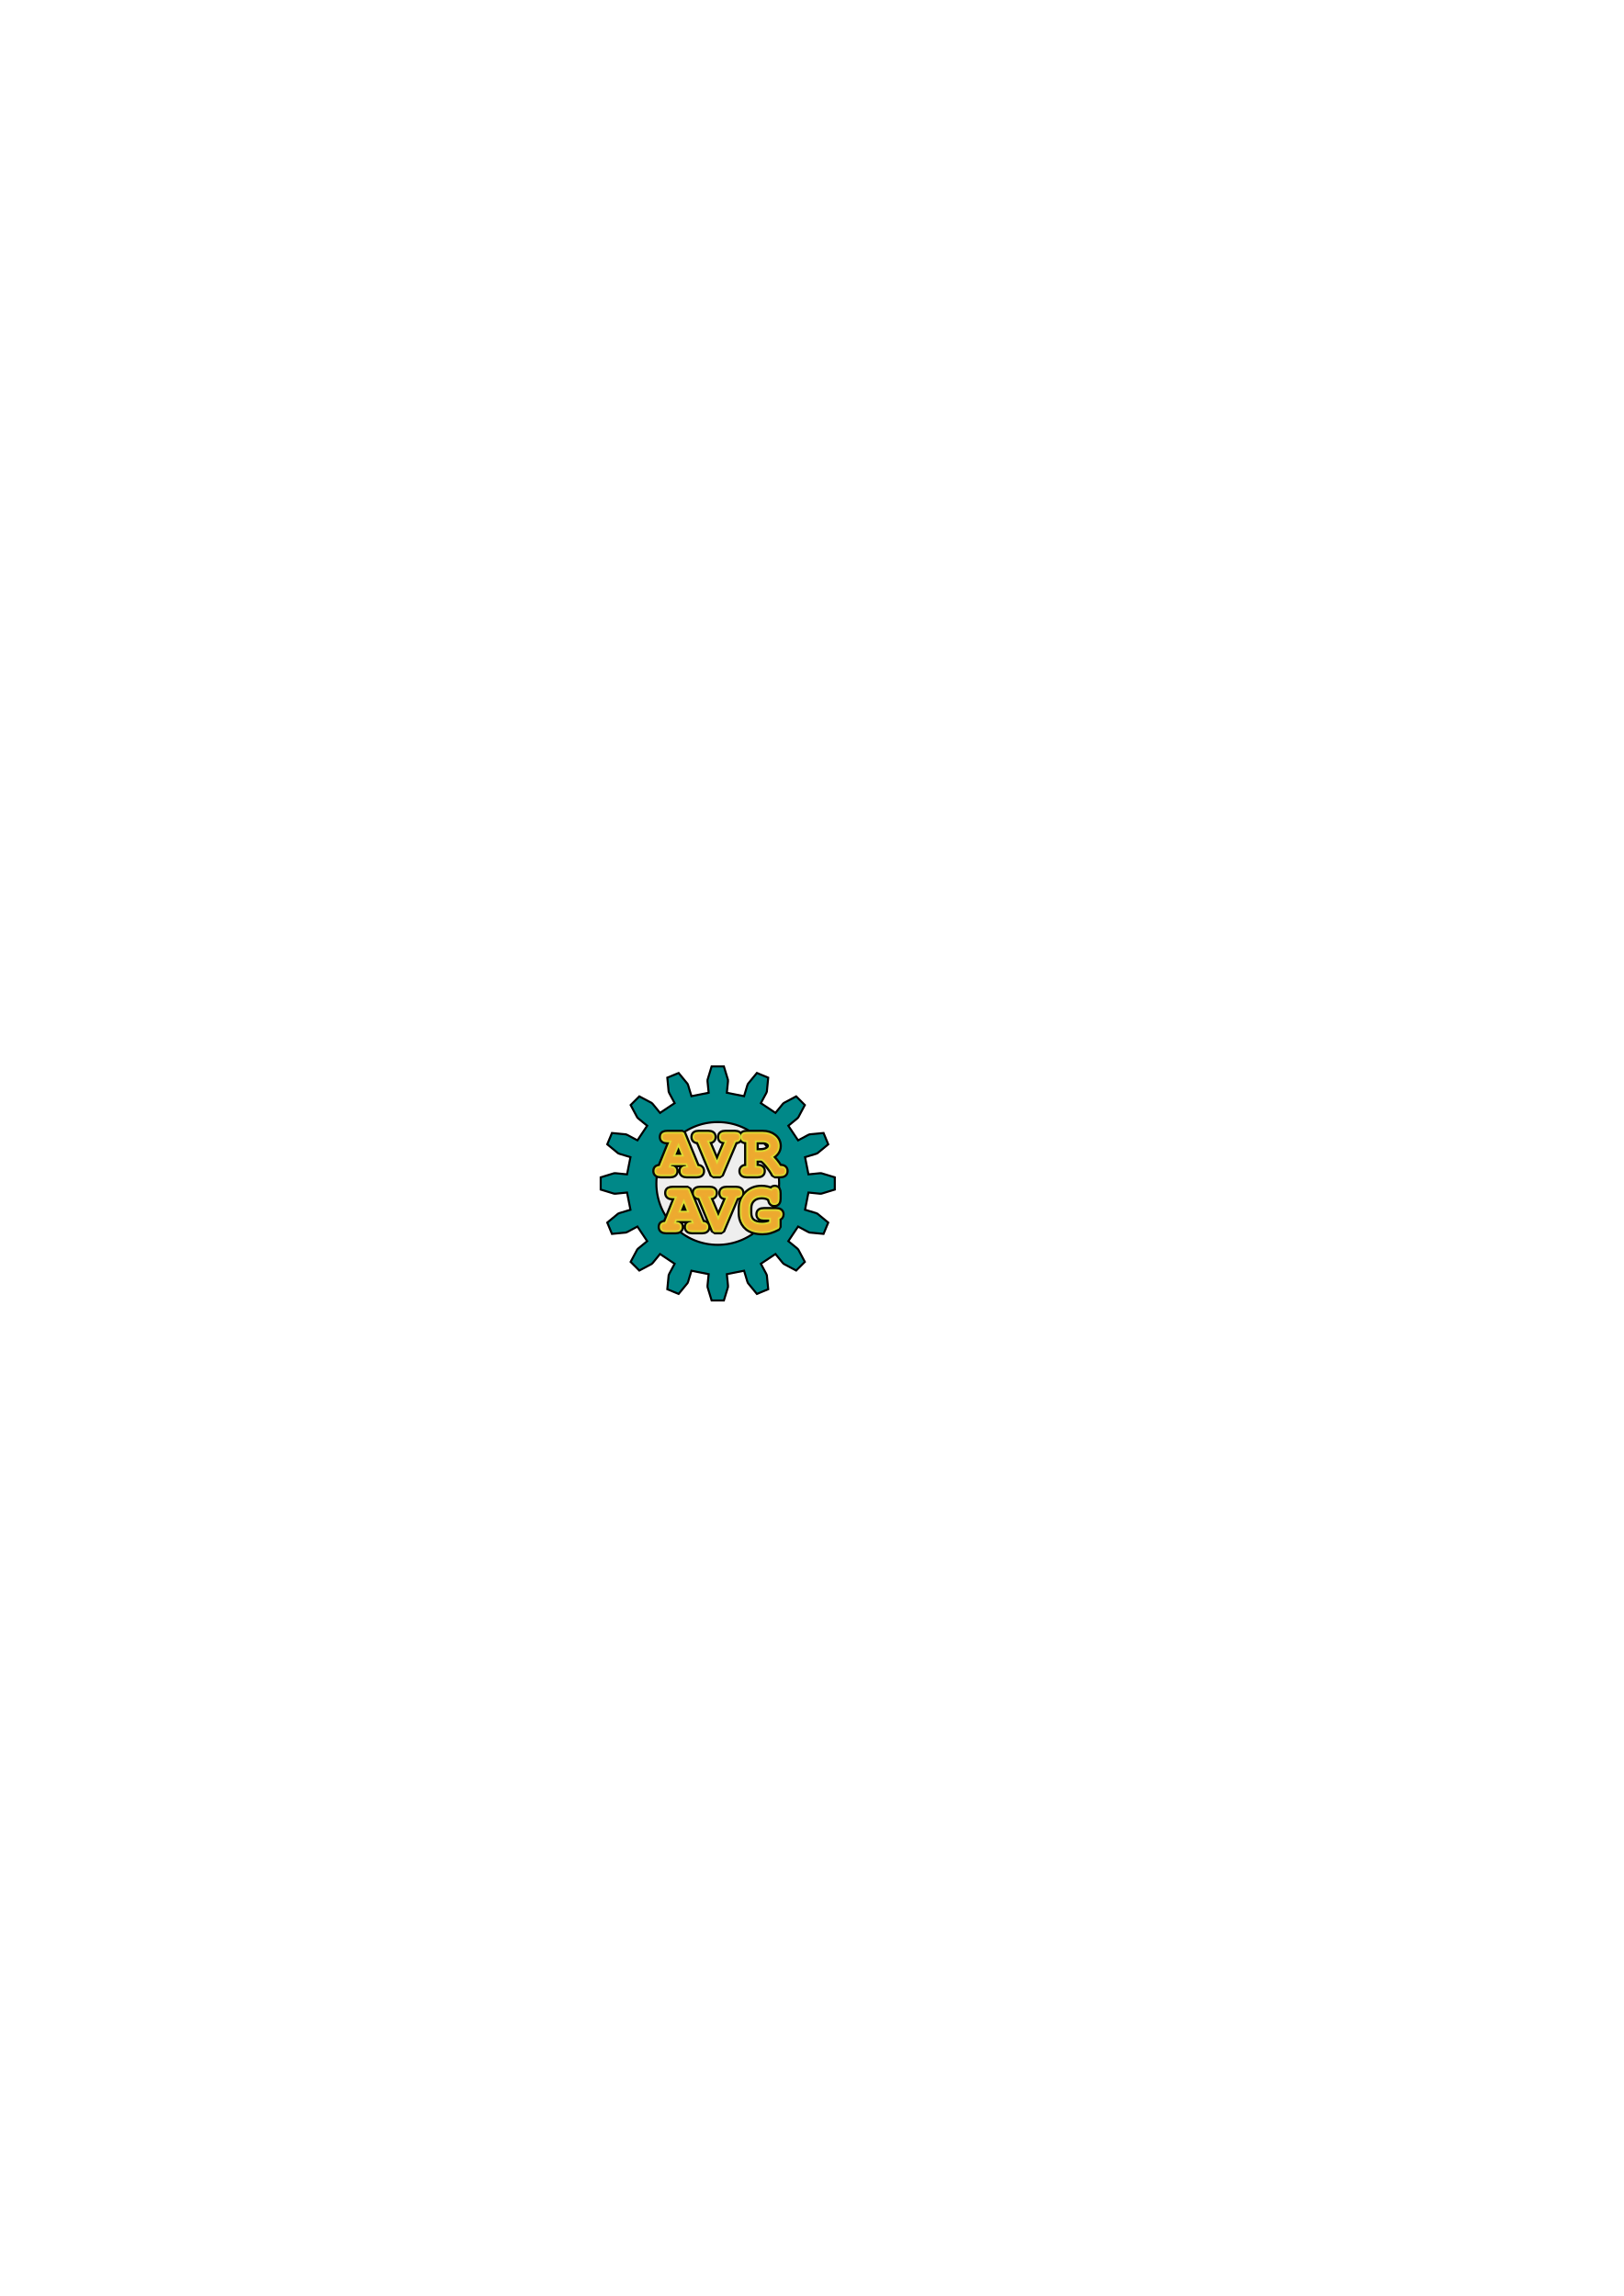
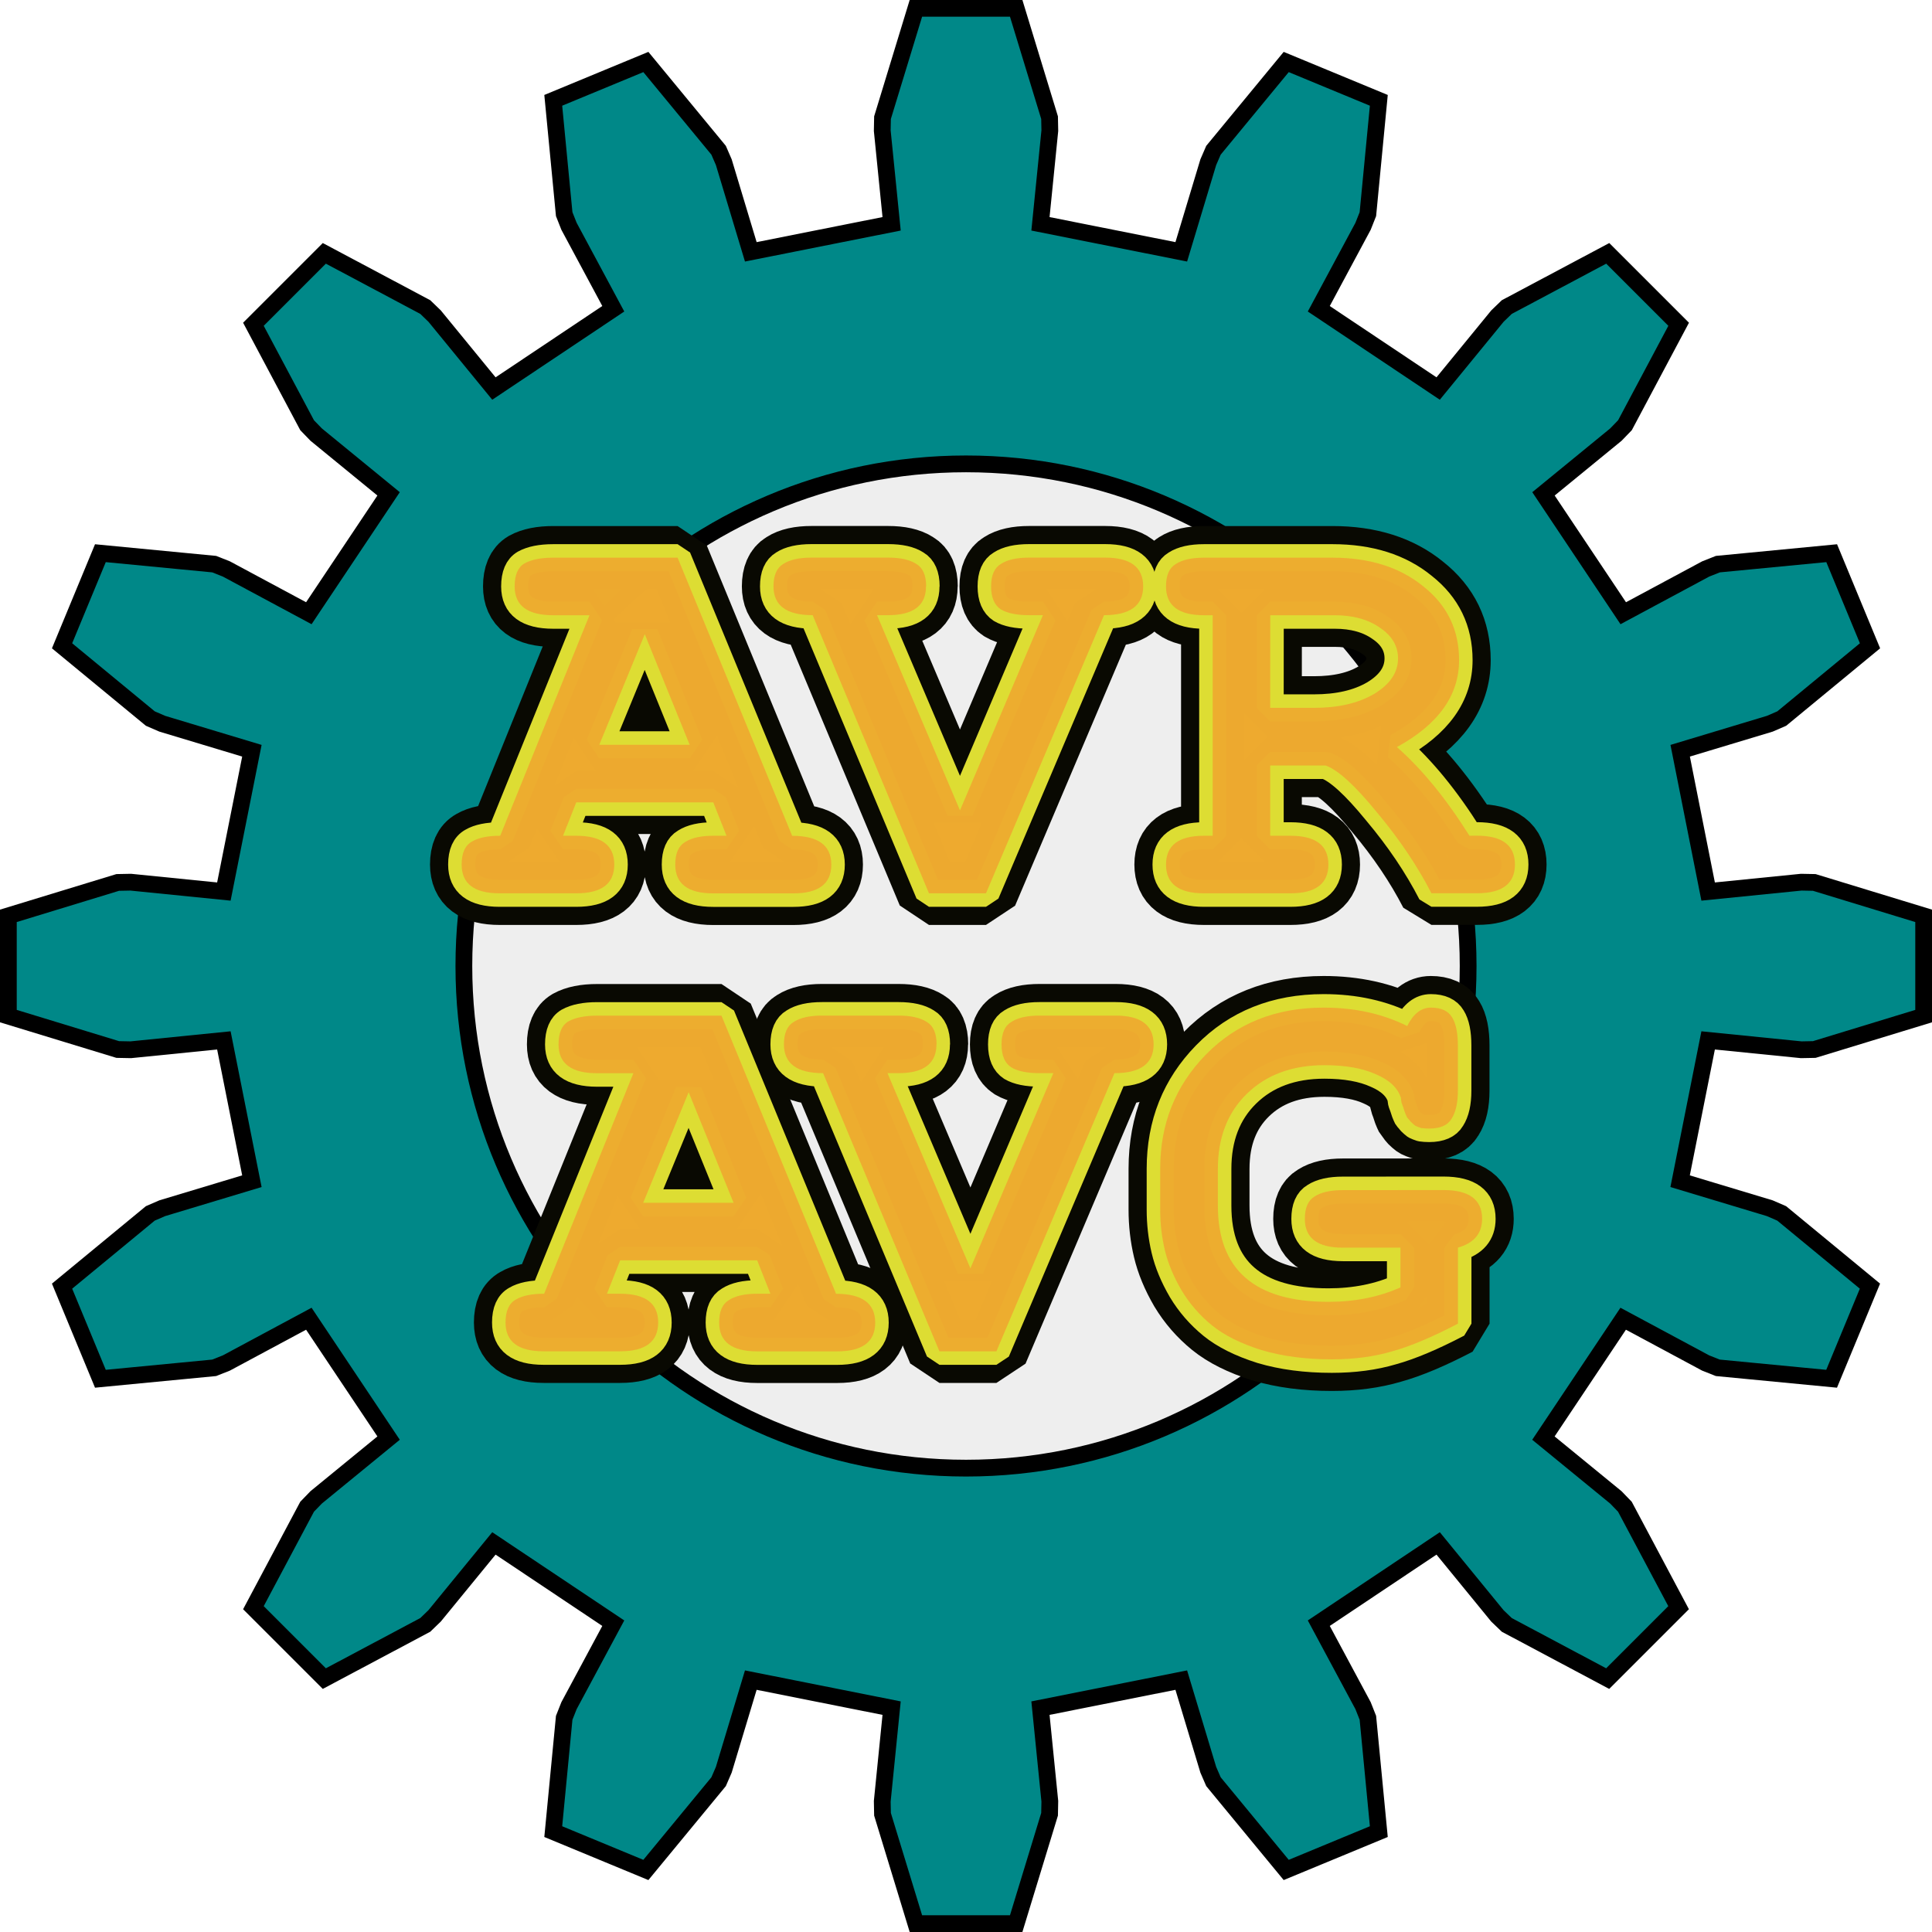
- <svg xmlns="http://www.w3.org/2000/svg" id="svg8" version="1.1" viewBox="0 0 210 297" height="297mm" width="210mm">
+ <svg xmlns="http://www.w3.org/2000/svg" id="svg8" version="1.1" viewBox="0 0 30.542 30.542" height="30.542mm" width="30.542mm">
  <defs id="defs2" />
-   <g id="layer1">
+   <g id="layer1" transform="translate(-77.5582,-137.815)">
    <g id="g1762" transform="translate(92.82928,153.0861)" style="fill:#008888;fill-opacity:1">
      <path id="path1758" style="fill:#008888;fill-opacity:1;fill-rule:evenodd;stroke:#000000;stroke-width:0.265" d="m 11.732,-1.177 1.472,-0.148 0.206,0.004 1.729,0.528 v 1.585 l -1.729,0.528 -0.206,0.004 -1.472,-0.148 -0.443,2.226 1.417,0.427 0.189,0.082 1.395,1.15 -0.606,1.464 -1.799,-0.173 -0.192,-0.076 -1.304,-0.7 -1.261,1.887 1.145,0.937 0.143,0.148 0.849,1.596 -1.121,1.121 L 8.549,10.416 8.4,10.273 7.464,9.128 l -1.887,1.261 0.7,1.304 0.076,0.192 0.173,1.799 -1.464,0.606 -1.15,-1.395 -0.082,-0.189 -0.427,-1.417 -2.226,0.443 0.148,1.472 -0.004,0.206 -0.528,1.729 h -1.585 l -0.528,-1.729 -0.004,-0.206 0.148,-1.472 -2.226,-0.443 -0.427,1.417 -0.082,0.189 -1.15,1.395 -1.464,-0.606 0.173,-1.799 0.076,-0.192 0.7,-1.304 -1.887,-1.261 -0.937,1.145 -0.148,0.143 -1.596,0.849 -1.121,-1.121 0.849,-1.596 0.143,-0.148 1.145,-0.937 -1.261,-1.887 -1.304,0.7 -0.192,0.076 -1.799,0.173 -0.606,-1.464 1.395,-1.15 0.189,-0.082 1.417,-0.427 -0.443,-2.226 -1.472,0.148 -0.206,-0.004 -1.729,-0.528 v -1.585 l 1.729,-0.528 0.206,-0.004 1.472,0.148 0.443,-2.226 -1.417,-0.427 -0.189,-0.082 -1.395,-1.15 0.606,-1.464 1.799,0.173 0.192,0.076 1.304,0.7 1.261,-1.887 -1.145,-0.937 -0.143,-0.148 -0.849,-1.596 1.121,-1.121 1.596,0.849 0.148,0.143 0.937,1.145 1.887,-1.261 -0.7,-1.304 -0.076,-0.192 -0.173,-1.799 1.464,-0.606 1.15,1.395 0.082,0.189 0.427,1.417 2.226,-0.443 -0.148,-1.472 0.004,-0.206 0.528,-1.729 h 1.585 l 0.528,1.729 0.004,0.206 -0.148,1.472 2.226,0.443 0.427,-1.417 0.082,-0.189 1.15,-1.395 1.464,0.606 -0.173,1.799 -0.076,0.192 -0.7,1.304 1.887,1.261 0.937,-1.145 0.148,-0.143 1.596,-0.849 1.121,1.121 -0.849,1.596 -0.143,0.148 -1.145,0.937 1.261,1.887 1.304,-0.7 0.192,-0.076 1.799,-0.173 0.606,1.464 -1.395,1.15 -0.189,0.082 -1.417,0.427 z" />
      <circle id="path1760" style="fill:#eeeeee;fill-opacity:1;fill-rule:nonzero;stroke:#000000;stroke-width:0.265" cx="0" cy="0" r="7.938" />
    </g>
  </g>
-   <g id="g1976">
+   <g id="g1976" transform="translate(-77.5582,-137.815)">
    <g id="g1968" style="font-style:normal;font-variant:normal;font-weight:normal;font-stretch:normal;font-size:9.103px;line-height:150%;font-family:serif;-inkscape-font-specification:'serif, Normal';font-variant-ligatures:normal;font-variant-caps:normal;font-variant-numeric:normal;font-feature-settings:normal;text-align:start;letter-spacing:0px;word-spacing:0px;writing-mode:lr-tb;text-anchor:start;fill:#000000;fill-opacity:1;stroke:none;stroke-width:0.427px;stroke-linecap:butt;stroke-linejoin:miter;stroke-opacity:1" aria-label="AVR AVG">
      <path id="path1956" style="font-style:normal;font-variant:normal;font-weight:bold;font-stretch:normal;font-size:9.103px;font-family:FreeMono;-inkscape-font-specification:'FreeMono, Bold';font-variant-ligatures:normal;font-variant-caps:normal;font-variant-numeric:normal;font-feature-settings:normal;text-align:start;writing-mode:lr-tb;text-anchor:start;fill:#eeaa2f;fill-opacity:0.941;stroke:#090902;stroke-width:1;stroke-linecap:round;stroke-linejoin:bevel;stroke-miterlimit:3;stroke-dasharray:none;stroke-opacity:1;paint-order:stroke fill markers" d="m 88.233,151.482 q 0,-0.264 0.155,-0.355 0.155,-0.1 0.446,-0.1 h 0.209 l -0.209,-0.528 h -2.166 l -0.209,0.528 h 0.209 q 0.601,0 0.601,0.455 0,0.455 -0.601,0.455 H 85.457 q -0.601,0 -0.601,-0.455 0,-0.273 0.164,-0.364 0.155,-0.091 0.446,-0.091 l 1.411,-3.486 h -0.573 q -0.61,0 -0.61,-0.455 0,-0.273 0.155,-0.364 0.164,-0.091 0.455,-0.091 h 1.966 l 1.811,4.397 q 0.619,0 0.619,0.455 0,0.455 -0.601,0.455 h -1.265 q -0.601,0 -0.601,-0.455 z m 0.228,-1.893 -0.71,-1.748 -0.719,1.748 z" />
      <path id="path1958" style="font-style:normal;font-variant:normal;font-weight:bold;font-stretch:normal;font-size:9.103px;font-family:FreeMono;-inkscape-font-specification:'FreeMono, Bold';font-variant-ligatures:normal;font-variant-caps:normal;font-variant-numeric:normal;font-feature-settings:normal;text-align:start;writing-mode:lr-tb;text-anchor:start;fill:#eeaa2f;fill-opacity:0.941;stroke:#090902;stroke-width:1;stroke-linecap:round;stroke-linejoin:bevel;stroke-miterlimit:3;stroke-dasharray:none;stroke-opacity:1;paint-order:stroke fill markers" d="m 92.197,147.085 c 0,0.303 -0.2,0.455 -0.601,0.455 h -0.173 l 1.311,3.086 1.311,-3.086 h -0.218 c -0.194,0 -0.343,-0.03 -0.446,-0.091 -0.103,-0.067 -0.155,-0.188 -0.155,-0.364 0,-0.176 0.052,-0.294 0.155,-0.355 0.103,-0.067 0.252,-0.1 0.446,-0.1 h 1.202 c 0.401,0 0.601,0.152 0.601,0.455 0,0.303 -0.206,0.455 -0.619,0.455 l -1.866,4.397 h -0.901 l -1.839,-4.397 c -0.413,0 -0.619,-0.152 -0.619,-0.455 0,-0.176 0.052,-0.294 0.155,-0.355 0.103,-0.067 0.252,-0.1 0.446,-0.1 h 1.211 c 0.194,0 0.343,0.033 0.446,0.1 0.103,0.061 0.155,0.179 0.155,0.355 z" />
      <path id="path1960" style="font-style:normal;font-variant:normal;font-weight:bold;font-stretch:normal;font-size:9.103px;font-family:FreeMono;-inkscape-font-specification:'FreeMono, Bold';font-variant-ligatures:normal;font-variant-caps:normal;font-variant-numeric:normal;font-feature-settings:normal;text-align:start;writing-mode:lr-tb;text-anchor:start;fill:#eeaa2f;fill-opacity:0.941;stroke:#090902;stroke-width:1;stroke-linecap:round;stroke-linejoin:bevel;stroke-miterlimit:3;stroke-dasharray:none;stroke-opacity:1;paint-order:stroke fill markers" d="m 100.906,151.026 q 0.601,0 0.601,0.455 0,0.455 -0.601,0.455 h -0.719 q -0.337,-0.655 -0.865,-1.283 -0.519,-0.637 -0.81,-0.737 h -0.874 v 1.111 h 0.319 q 0.601,0 0.601,0.455 0,0.455 -0.601,0.455 h -1.365 q -0.601,0 -0.601,-0.455 0,-0.455 0.601,-0.455 h 0.137 v -3.486 h -0.137 q -0.601,0 -0.601,-0.455 0,-0.264 0.155,-0.355 0.155,-0.1 0.446,-0.1 h 2.03 q 0.883,0 1.438,0.455 0.564,0.446 0.564,1.165 0,0.837 -0.983,1.374 0.592,0.519 1.147,1.402 z m -3.268,-2.021 h 0.692 q 0.573,0 0.947,-0.218 0.382,-0.228 0.382,-0.564 0,-0.291 -0.282,-0.482 -0.282,-0.2 -0.719,-0.2 h -1.019 z" />
      <path id="path1962" style="font-style:normal;font-variant:normal;font-weight:bold;font-stretch:normal;font-size:9.103px;font-family:FreeMono;-inkscape-font-specification:'FreeMono, Bold';font-variant-ligatures:normal;font-variant-caps:normal;font-variant-numeric:normal;font-feature-settings:normal;text-align:start;writing-mode:lr-tb;text-anchor:start;fill:#eeaa2f;fill-opacity:0.941;stroke:#090902;stroke-width:1;stroke-linecap:round;stroke-linejoin:bevel;stroke-miterlimit:3;stroke-dasharray:none;stroke-opacity:1;paint-order:stroke fill markers" d="m 88.927,158.722 q 0,-0.264 0.155,-0.355 0.155,-0.1 0.446,-0.1 h 0.209 l -0.209,-0.528 H 87.362 l -0.209,0.528 h 0.209 q 0.601,0 0.601,0.455 0,0.455 -0.601,0.455 h -1.211 q -0.601,0 -0.601,-0.455 0,-0.273 0.164,-0.364 0.155,-0.091 0.446,-0.091 l 1.411,-3.486 h -0.573 q -0.61,0 -0.61,-0.455 0,-0.273 0.155,-0.364 0.164,-0.091 0.455,-0.091 h 1.966 l 1.811,4.397 q 0.619,0 0.619,0.455 0,0.455 -0.601,0.455 h -1.265 q -0.601,0 -0.601,-0.455 z m 0.228,-1.893 -0.71,-1.748 -0.719,1.748 z" />
      <path id="path1964" style="font-style:normal;font-variant:normal;font-weight:bold;font-stretch:normal;font-size:9.103px;font-family:FreeMono;-inkscape-font-specification:'FreeMono, Bold';font-variant-ligatures:normal;font-variant-caps:normal;font-variant-numeric:normal;font-feature-settings:normal;text-align:start;writing-mode:lr-tb;text-anchor:start;fill:#eeaa2f;fill-opacity:0.941;stroke:#090902;stroke-width:1;stroke-linecap:round;stroke-linejoin:bevel;stroke-miterlimit:3;stroke-dasharray:none;stroke-opacity:1;paint-order:stroke fill markers" d="m 92.362,154.325 q 0,0.455 -0.601,0.455 h -0.173 l 1.311,3.086 1.311,-3.086 h -0.218 q -0.291,0 -0.446,-0.091 -0.155,-0.1 -0.155,-0.364 0,-0.264 0.155,-0.355 0.155,-0.1 0.446,-0.1 h 1.202 q 0.601,0 0.601,0.455 0,0.455 -0.619,0.455 l -1.866,4.397 h -0.901 l -1.839,-4.397 q -0.619,0 -0.619,-0.455 0,-0.264 0.155,-0.355 0.155,-0.1 0.446,-0.1 h 1.211 q 0.291,0 0.446,0.1 0.155,0.091 0.155,0.355 z" />
      <path id="path1966" style="font-style:normal;font-variant:normal;font-weight:bold;font-stretch:normal;font-size:9.103px;font-family:FreeMono;-inkscape-font-specification:'FreeMono, Bold';font-variant-ligatures:normal;font-variant-caps:normal;font-variant-numeric:normal;font-feature-settings:normal;text-align:start;writing-mode:lr-tb;text-anchor:start;fill:#eeaa2f;fill-opacity:0.941;stroke:#090902;stroke-width:1;stroke-linecap:round;stroke-linejoin:bevel;stroke-miterlimit:3;stroke-dasharray:none;stroke-opacity:1;paint-order:stroke fill markers" d="m 100.378,156.628 q 0.61,0 0.61,0.455 0,0.346 -0.382,0.455 v 1.202 q -0.61,0.319 -1.038,0.437 -0.428,0.127 -0.956,0.127 -0.619,0 -1.111,-0.146 -0.492,-0.155 -0.783,-0.391 -0.291,-0.237 -0.482,-0.555 -0.191,-0.328 -0.264,-0.637 -0.073,-0.309 -0.073,-0.637 v -0.646 q 0,-1.065 0.719,-1.802 0.728,-0.746 1.866,-0.746 0.737,0 1.32,0.291 0.146,-0.291 0.373,-0.291 0.246,0 0.337,0.155 0.091,0.146 0.091,0.446 v 0.71 q 0,0.291 -0.1,0.446 -0.091,0.155 -0.355,0.155 -0.064,0 -0.127,-0.009 -0.055,-0.018 -0.091,-0.036 -0.036,-0.027 -0.073,-0.064 -0.027,-0.036 -0.055,-0.064 -0.018,-0.036 -0.036,-0.082 -0.018,-0.055 -0.027,-0.082 -0.009,-0.027 -0.027,-0.073 -0.009,-0.055 -0.009,-0.073 -0.073,-0.237 -0.391,-0.373 -0.319,-0.146 -0.819,-0.146 -0.765,0 -1.229,0.455 -0.455,0.446 -0.455,1.183 v 0.583 q 0,1.52 1.748,1.52 0.628,0 1.138,-0.228 v -0.628 h -0.91 q -0.601,0 -0.601,-0.455 0,-0.264 0.155,-0.355 0.155,-0.1 0.446,-0.1 z" />
    </g>
  </g>
-   <g id="layer2">
+   <g id="layer2" transform="translate(-77.5582,-137.815)">
    <g aria-label="AVR AVG" style="font-style:normal;font-variant:normal;font-weight:normal;font-stretch:normal;font-size:9.103px;line-height:150%;font-family:serif;-inkscape-font-specification:'serif, Normal';font-variant-ligatures:normal;font-variant-caps:normal;font-variant-numeric:normal;font-feature-settings:normal;text-align:start;letter-spacing:0px;word-spacing:0px;writing-mode:lr-tb;text-anchor:start;fill:#000000;fill-opacity:1;stroke:none;stroke-width:0.427px;stroke-linecap:butt;stroke-linejoin:miter;stroke-opacity:1" id="text1810">
-       <path d="m 88.233,151.482 q 0,-0.264 0.155,-0.355 0.155,-0.1 0.446,-0.1 h 0.209 l -0.209,-0.528 h -2.166 l -0.209,0.528 h 0.209 q 0.601,0 0.601,0.455 0,0.455 -0.601,0.455 H 85.457 q -0.601,0 -0.601,-0.455 0,-0.273 0.164,-0.364 0.155,-0.091 0.446,-0.091 l 1.411,-3.486 h -0.573 q -0.61,0 -0.61,-0.455 0,-0.273 0.155,-0.364 0.164,-0.091 0.455,-0.091 h 1.966 l 1.811,4.397 q 0.619,0 0.619,0.455 0,0.455 -0.601,0.455 h -1.265 q -0.601,0 -0.601,-0.455 z m 0.228,-1.893 -0.71,-1.748 -0.719,1.748 z" style="font-style:normal;font-variant:normal;font-weight:bold;font-stretch:normal;font-size:9.103px;font-family:FreeMono;-inkscape-font-specification:'FreeMono, Bold';font-variant-ligatures:normal;font-variant-caps:normal;font-variant-numeric:normal;font-feature-settings:normal;text-align:start;writing-mode:lr-tb;text-anchor:start;fill:#eeaa2f;fill-opacity:0.941;stroke:#dddd33;stroke-width:0.427;stroke-opacity:1;stroke-miterlimit:3;stroke-dasharray:none;stroke-linejoin:bevel;stroke-linecap:round;paint-order:stroke fill markers" id="path1847" />
+       <path d="m 88.233,151.482 q 0,-0.264 0.155,-0.355 0.155,-0.1 0.446,-0.1 h 0.209 l -0.209,-0.528 h -2.166 l -0.209,0.528 h 0.209 q 0.601,0 0.601,0.455 0,0.455 -0.601,0.455 H 85.457 q -0.601,0 -0.601,-0.455 0,-0.273 0.164,-0.364 0.155,-0.091 0.446,-0.091 l 1.411,-3.486 h -0.573 q -0.61,0 -0.61,-0.455 0,-0.273 0.155,-0.364 0.164,-0.091 0.455,-0.091 h 1.966 l 1.811,4.397 q 0.619,0 0.619,0.455 0,0.455 -0.601,0.455 h -1.265 q -0.601,0 -0.601,-0.455 z m 0.228,-1.893 -0.71,-1.748 -0.719,1.748 z" style="font-style:normal;font-variant:normal;font-weight:bold;font-stretch:normal;font-size:9.103px;font-family:FreeMono;-inkscape-font-specification:'FreeMono, Bold';font-variant-ligatures:normal;font-variant-caps:normal;font-variant-numeric:normal;font-feature-settings:normal;text-align:start;writing-mode:lr-tb;text-anchor:start;fill:#eeaa2f;fill-opacity:0.941;stroke:#dddd33;stroke-width:0.427;stroke-linecap:round;stroke-linejoin:bevel;stroke-miterlimit:3;stroke-dasharray:none;stroke-opacity:1;paint-order:stroke fill markers" id="path1847" />
      <path d="m 92.197,147.085 c 0,0.303 -0.2,0.455 -0.601,0.455 h -0.173 l 1.311,3.086 1.311,-3.086 h -0.218 c -0.194,0 -0.343,-0.03 -0.446,-0.091 -0.103,-0.067 -0.155,-0.188 -0.155,-0.364 0,-0.176 0.052,-0.294 0.155,-0.355 0.103,-0.067 0.252,-0.1 0.446,-0.1 h 1.202 c 0.401,0 0.601,0.152 0.601,0.455 0,0.303 -0.206,0.455 -0.619,0.455 l -1.866,4.397 h -0.901 l -1.839,-4.397 c -0.413,0 -0.619,-0.152 -0.619,-0.455 0,-0.176 0.052,-0.294 0.155,-0.355 0.103,-0.067 0.252,-0.1 0.446,-0.1 h 1.211 c 0.194,0 0.343,0.033 0.446,0.1 0.103,0.061 0.155,0.179 0.155,0.355 z" style="font-style:normal;font-variant:normal;font-weight:bold;font-stretch:normal;font-size:9.103px;font-family:FreeMono;-inkscape-font-specification:'FreeMono, Bold';font-variant-ligatures:normal;font-variant-caps:normal;font-variant-numeric:normal;font-feature-settings:normal;text-align:start;writing-mode:lr-tb;text-anchor:start;fill:#eeaa2f;fill-opacity:0.941;stroke:#dddd33;stroke-width:0.427;stroke-linecap:round;stroke-linejoin:bevel;stroke-miterlimit:3;stroke-dasharray:none;stroke-opacity:1;paint-order:stroke fill markers" id="path1849" />
-       <path d="m 100.906,151.026 q 0.601,0 0.601,0.455 0,0.455 -0.601,0.455 h -0.719 q -0.337,-0.655 -0.865,-1.283 -0.519,-0.637 -0.81,-0.737 h -0.874 v 1.111 h 0.319 q 0.601,0 0.601,0.455 0,0.455 -0.601,0.455 h -1.365 q -0.601,0 -0.601,-0.455 0,-0.455 0.601,-0.455 h 0.137 v -3.486 h -0.137 q -0.601,0 -0.601,-0.455 0,-0.264 0.155,-0.355 0.155,-0.1 0.446,-0.1 h 2.03 q 0.883,0 1.438,0.455 0.564,0.446 0.564,1.165 0,0.837 -0.983,1.374 0.592,0.519 1.147,1.402 z m -3.268,-2.021 h 0.692 q 0.573,0 0.947,-0.218 0.382,-0.228 0.382,-0.564 0,-0.291 -0.282,-0.482 -0.282,-0.2 -0.719,-0.2 h -1.019 z" style="font-style:normal;font-variant:normal;font-weight:bold;font-stretch:normal;font-size:9.103px;font-family:FreeMono;-inkscape-font-specification:'FreeMono, Bold';font-variant-ligatures:normal;font-variant-caps:normal;font-variant-numeric:normal;font-feature-settings:normal;text-align:start;writing-mode:lr-tb;text-anchor:start;fill:#eeaa2f;fill-opacity:0.941;stroke:#dddd33;stroke-width:0.427;stroke-opacity:1;stroke-miterlimit:3;stroke-dasharray:none;stroke-linejoin:bevel;stroke-linecap:round;paint-order:stroke fill markers" id="path1851" />
+       <path d="m 100.906,151.026 q 0.601,0 0.601,0.455 0,0.455 -0.601,0.455 h -0.719 q -0.337,-0.655 -0.865,-1.283 -0.519,-0.637 -0.81,-0.737 h -0.874 v 1.111 h 0.319 q 0.601,0 0.601,0.455 0,0.455 -0.601,0.455 h -1.365 q -0.601,0 -0.601,-0.455 0,-0.455 0.601,-0.455 h 0.137 v -3.486 h -0.137 q -0.601,0 -0.601,-0.455 0,-0.264 0.155,-0.355 0.155,-0.1 0.446,-0.1 h 2.03 q 0.883,0 1.438,0.455 0.564,0.446 0.564,1.165 0,0.837 -0.983,1.374 0.592,0.519 1.147,1.402 z m -3.268,-2.021 h 0.692 q 0.573,0 0.947,-0.218 0.382,-0.228 0.382,-0.564 0,-0.291 -0.282,-0.482 -0.282,-0.2 -0.719,-0.2 h -1.019 z" style="font-style:normal;font-variant:normal;font-weight:bold;font-stretch:normal;font-size:9.103px;font-family:FreeMono;-inkscape-font-specification:'FreeMono, Bold';font-variant-ligatures:normal;font-variant-caps:normal;font-variant-numeric:normal;font-feature-settings:normal;text-align:start;writing-mode:lr-tb;text-anchor:start;fill:#eeaa2f;fill-opacity:0.941;stroke:#dddd33;stroke-width:0.427;stroke-linecap:round;stroke-linejoin:bevel;stroke-miterlimit:3;stroke-dasharray:none;stroke-opacity:1;paint-order:stroke fill markers" id="path1851" />
      <path d="m 88.927,158.722 q 0,-0.264 0.155,-0.355 0.155,-0.1 0.446,-0.1 h 0.209 l -0.209,-0.528 H 87.362 l -0.209,0.528 h 0.209 q 0.601,0 0.601,0.455 0,0.455 -0.601,0.455 h -1.211 q -0.601,0 -0.601,-0.455 0,-0.273 0.164,-0.364 0.155,-0.091 0.446,-0.091 l 1.411,-3.486 h -0.573 q -0.61,0 -0.61,-0.455 0,-0.273 0.155,-0.364 0.164,-0.091 0.455,-0.091 h 1.966 l 1.811,4.397 q 0.619,0 0.619,0.455 0,0.455 -0.601,0.455 h -1.265 q -0.601,0 -0.601,-0.455 z m 0.228,-1.893 -0.71,-1.748 -0.719,1.748 z" style="font-style:normal;font-variant:normal;font-weight:bold;font-stretch:normal;font-size:9.103px;font-family:FreeMono;-inkscape-font-specification:'FreeMono, Bold';font-variant-ligatures:normal;font-variant-caps:normal;font-variant-numeric:normal;font-feature-settings:normal;text-align:start;writing-mode:lr-tb;text-anchor:start;fill:#eeaa2f;fill-opacity:0.941;stroke:#dddd33;stroke-width:0.427;stroke-linecap:round;stroke-linejoin:bevel;stroke-miterlimit:3;stroke-dasharray:none;stroke-opacity:1;paint-order:stroke fill markers" id="path1853" />
      <path d="m 92.362,154.325 q 0,0.455 -0.601,0.455 h -0.173 l 1.311,3.086 1.311,-3.086 h -0.218 q -0.291,0 -0.446,-0.091 -0.155,-0.1 -0.155,-0.364 0,-0.264 0.155,-0.355 0.155,-0.1 0.446,-0.1 h 1.202 q 0.601,0 0.601,0.455 0,0.455 -0.619,0.455 l -1.866,4.397 h -0.901 l -1.839,-4.397 q -0.619,0 -0.619,-0.455 0,-0.264 0.155,-0.355 0.155,-0.1 0.446,-0.1 h 1.211 q 0.291,0 0.446,0.1 0.155,0.091 0.155,0.355 z" style="font-style:normal;font-variant:normal;font-weight:bold;font-stretch:normal;font-size:9.103px;font-family:FreeMono;-inkscape-font-specification:'FreeMono, Bold';font-variant-ligatures:normal;font-variant-caps:normal;font-variant-numeric:normal;font-feature-settings:normal;text-align:start;writing-mode:lr-tb;text-anchor:start;fill:#eeaa2f;fill-opacity:0.941;stroke:#dddd33;stroke-width:0.427;stroke-linecap:round;stroke-linejoin:bevel;stroke-miterlimit:3;stroke-dasharray:none;stroke-opacity:1;paint-order:stroke fill markers" id="path1855" />
      <path d="m 100.378,156.628 q 0.61,0 0.61,0.455 0,0.346 -0.382,0.455 v 1.202 q -0.61,0.319 -1.038,0.437 -0.428,0.127 -0.956,0.127 -0.619,0 -1.111,-0.146 -0.492,-0.155 -0.783,-0.391 -0.291,-0.237 -0.482,-0.555 -0.191,-0.328 -0.264,-0.637 -0.073,-0.309 -0.073,-0.637 v -0.646 q 0,-1.065 0.719,-1.802 0.728,-0.746 1.866,-0.746 0.737,0 1.32,0.291 0.146,-0.291 0.373,-0.291 0.246,0 0.337,0.155 0.091,0.146 0.091,0.446 v 0.71 q 0,0.291 -0.1,0.446 -0.091,0.155 -0.355,0.155 -0.064,0 -0.127,-0.009 -0.055,-0.018 -0.091,-0.036 -0.036,-0.027 -0.073,-0.064 -0.027,-0.036 -0.055,-0.064 -0.018,-0.036 -0.036,-0.082 -0.018,-0.055 -0.027,-0.082 -0.009,-0.027 -0.027,-0.073 -0.009,-0.055 -0.009,-0.073 -0.073,-0.237 -0.391,-0.373 -0.319,-0.146 -0.819,-0.146 -0.765,0 -1.229,0.455 -0.455,0.446 -0.455,1.183 v 0.583 q 0,1.52 1.748,1.52 0.628,0 1.138,-0.228 v -0.628 h -0.91 q -0.601,0 -0.601,-0.455 0,-0.264 0.155,-0.355 0.155,-0.1 0.446,-0.1 z" style="font-style:normal;font-variant:normal;font-weight:bold;font-stretch:normal;font-size:9.103px;font-family:FreeMono;-inkscape-font-specification:'FreeMono, Bold';font-variant-ligatures:normal;font-variant-caps:normal;font-variant-numeric:normal;font-feature-settings:normal;text-align:start;writing-mode:lr-tb;text-anchor:start;fill:#eeaa2f;fill-opacity:0.941;stroke:#dddd33;stroke-width:0.427;stroke-linecap:round;stroke-linejoin:bevel;stroke-miterlimit:3;stroke-dasharray:none;stroke-opacity:1;paint-order:stroke fill markers" id="path1857" />
    </g>
  </g>
</svg>
